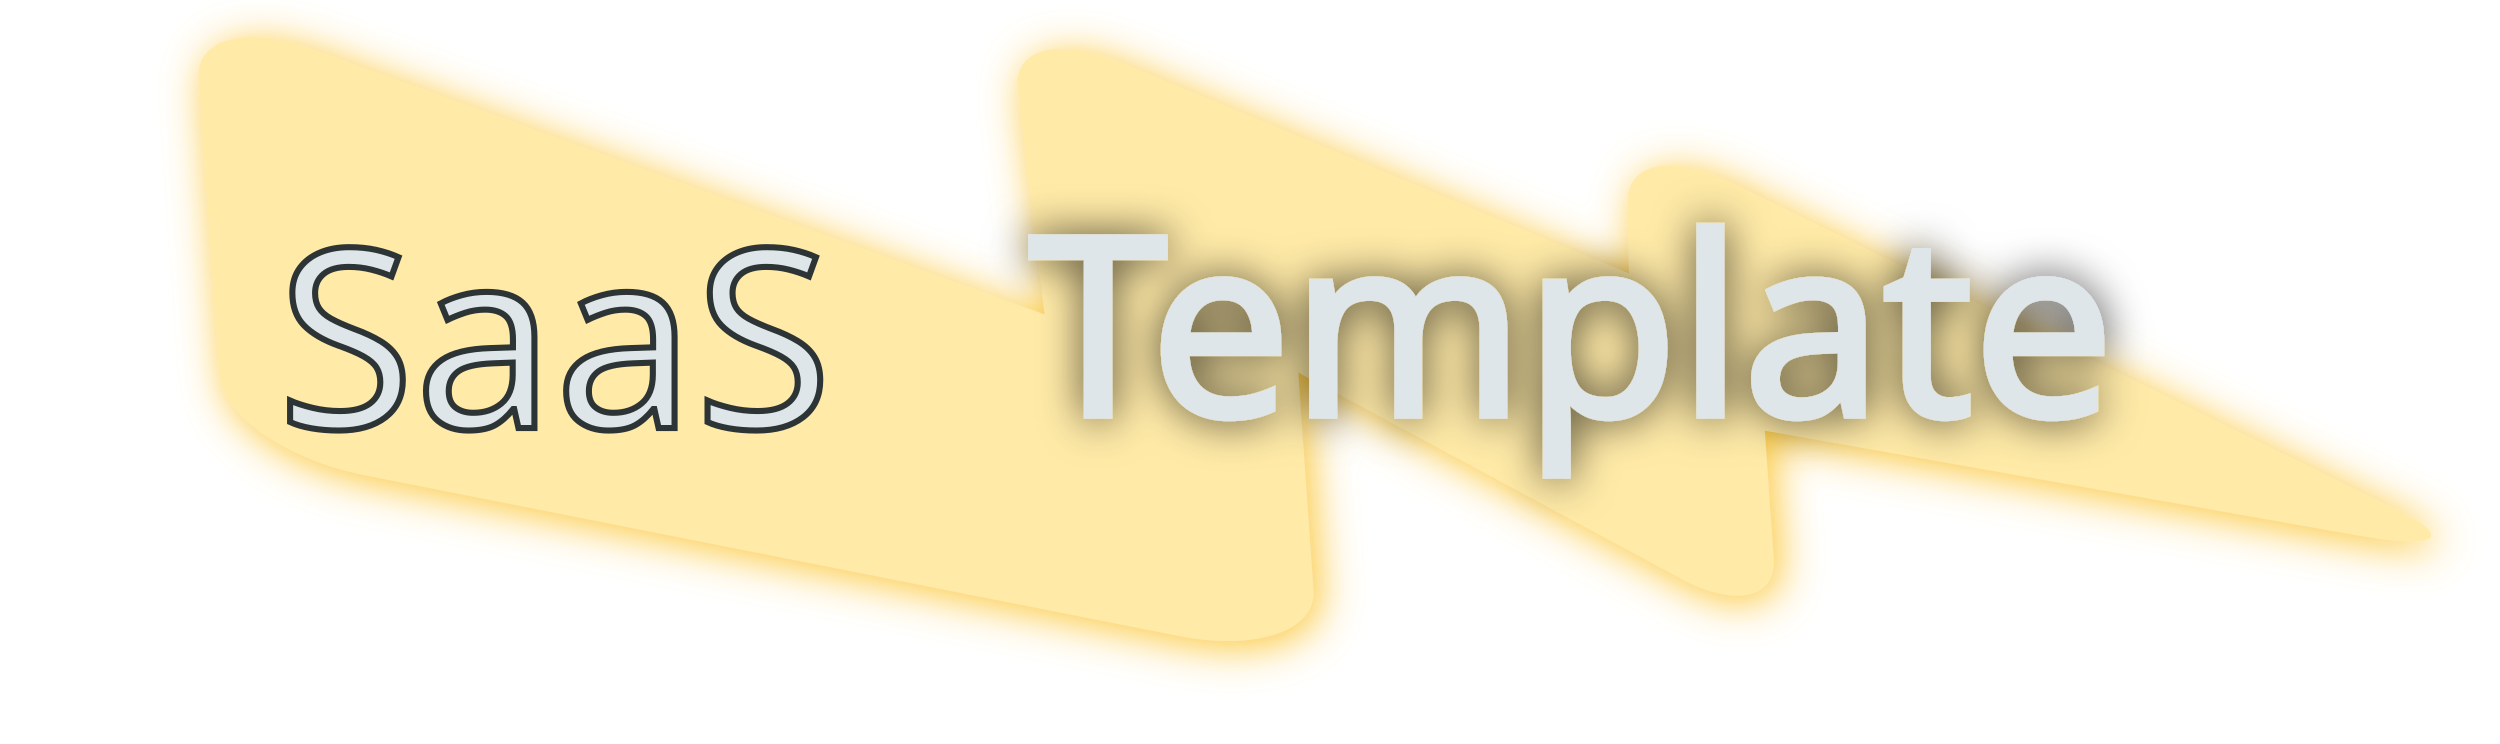
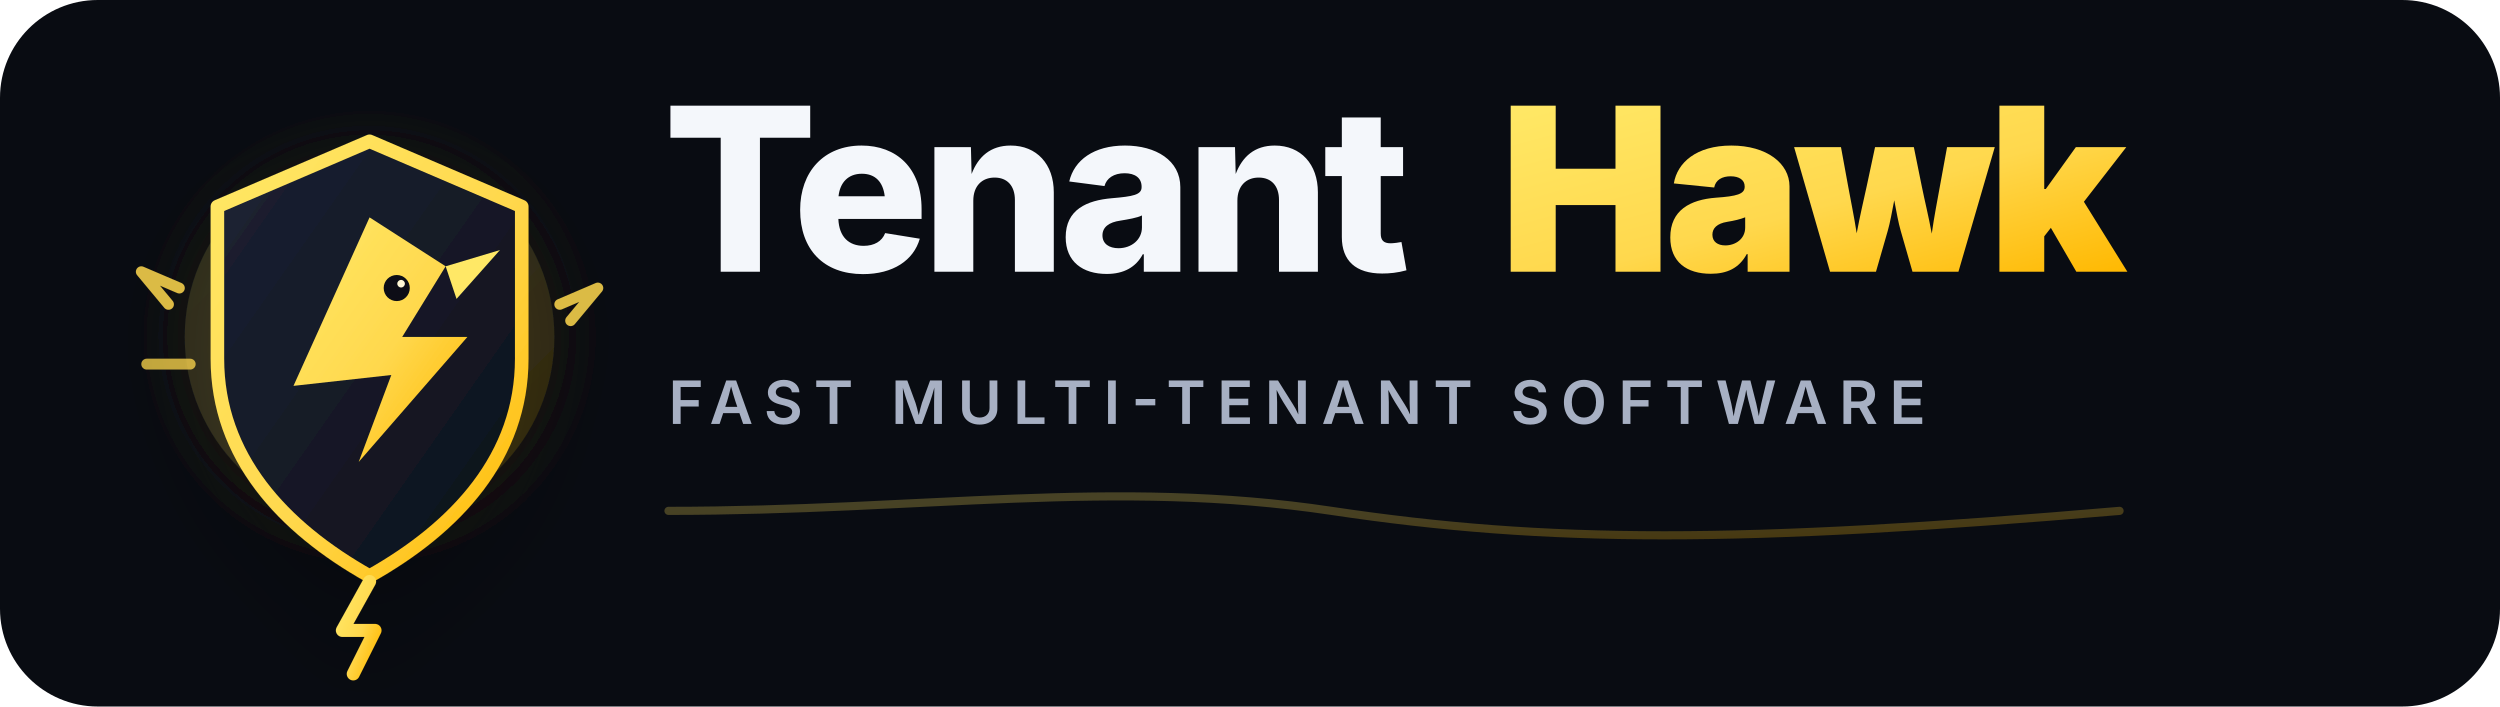
- <svg xmlns="http://www.w3.org/2000/svg" width="4103" height="1220" viewBox="0 0 4103 1220">
+ <svg xmlns="http://www.w3.org/2000/svg" viewBox="0 0 460 130" fill="none" role="img" aria-labelledby="title desc">
  <defs>
-     <filter id="Tracciato_169" x="226.377" y="-279.535" width="3881.269" height="1560.449" filterUnits="userSpaceOnUse">
-       <feOffset dx="10" dy="10" input="SourceAlpha" />
-       <feGaussianBlur stdDeviation="35" result="blur" />
-       <feFlood flood-color="#fbc531" />
-       <feComposite operator="in" in2="blur" />
-       <feComposite in="SourceGraphic" />
+     <linearGradient id="th-yellow" x1="0" y1="0" x2="1" y2="1">
+       <stop offset="0%" stop-color="#FFE866" />
+       <stop offset="55%" stop-color="#FFD84D" />
+       <stop offset="100%" stop-color="#FFB800" />
+     </linearGradient>
+     <linearGradient id="th-dark" x1="0" y1="0" x2="1" y2="1">
+       <stop offset="0%" stop-color="#1C2233" />
+       <stop offset="100%" stop-color="#0D111A" />
+     </linearGradient>
+     <filter id="th-soft-glow" x="-50%" y="-50%" width="200%" height="200%">
+       <feGaussianBlur stdDeviation="6" result="blur" />
+       <feColorMatrix in="blur" type="matrix" values="1 0 0 0 0                 0 0.85 0 0 0                 0 0.2 0 0 0                 0 0 0 0.22 0" result="glow" />
+       <feMerge>
+         <feMergeNode in="glow" />
+         <feMergeNode in="SourceGraphic" />
+       </feMerge>
    </filter>
-     <filter id="Template" x="1527.776" y="185.25" width="2333" height="716" filterUnits="userSpaceOnUse">
-       <feOffset dx="1" dy="1" input="SourceAlpha" />
-       <feGaussianBlur stdDeviation="35" result="blur-2" />
-       <feFlood flood-opacity="0.737" />
-       <feComposite operator="in" in2="blur-2" />
-       <feComposite in="SourceGraphic" />
+     <filter id="th-shadow" x="-30%" y="-30%" width="160%" height="160%">
+       <feDropShadow dx="0" dy="6" stdDeviation="10" flood-color="#000000" flood-opacity="0.28" />
    </filter>
-     <clipPath id="clip-logo-light">
-       <rect width="4103" height="1220" />
-     </clipPath>
  </defs>
-   <g id="logo-light" clip-path="url(#clip-logo-light)">
-     <g transform="matrix(1, 0, 0, 1, 0, 0)" filter="url(#Tracciato_169)">
-       <path id="Tracciato_169-2" data-name="Tracciato 169" d="M1095.219,0H608.736c-66.31,0-147.45,101-181.223,225.585L70.877,1541.266c-33.768,124.581-7.386,225.585,58.924,225.585H488.667L106.993,2370.284c-53.734,84.866-43.5,153.733,22.808,153.733H340.016L100.27,3483.84c-31.761,127.044-15.246,157.506,36.863,67.908l615.089-1058c52.06-89.6,41.949-164.883-22.691-168.08-64.582-3.2-116.978-5.894-116.978-5.894l404.2-808.339c48.9-97.806,34.793-174.476-31.517-171.246l-372.688,18.078L1131.749,188.3C1177.887,84.291,1161.528,0,1095.219,0Z" transform="translate(402.15 1221.95) rotate(-94)" fill="#ffeaa7" />
-     </g>
-     <g transform="matrix(1, 0, 0, 1, 0, 0)" filter="url(#Template)">
-       <text id="Template-2" data-name="Template" transform="translate(2694.78 682.25)" fill="#dfe6e9" stroke="#dfe6e9" stroke-width="10" font-size="410" font-family="RubikGlitch-Regular, Rubik Glitch">
-         <tspan x="-1006.55" y="0">Template</tspan>
-       </text>
-     </g>
-     <text id="SaaS" transform="translate(996 702.5)" fill="#dfe6e9" stroke="#2d3436" stroke-width="10" font-size="410" font-family="RubikGlitch-Regular, Rubik Glitch">
-       <tspan x="-540.79" y="0">SaaS</tspan>
+   <rect width="460" height="130" rx="18" fill="#090C12" />
+   <g transform="translate(26 20)" filter="url(#th-shadow)">
+     <circle cx="42" cy="42" r="34" fill="url(#th-yellow)" opacity="0.12" filter="url(#th-soft-glow)" />
+     <path d="M42 6          L70 18          L70 46          C70 64 58 77 42 86          C26 77 14 64 14 46          L14 18          Z" fill="url(#th-dark)" stroke="url(#th-yellow)" stroke-width="2.5" stroke-linejoin="round" />
+     <path d="M28 51          L42 20          L56 29          L48 42          L60 42          L40 65          L46 49          Z" fill="url(#th-yellow)" />
+     <path d="M56 29          L66 26          L58 35          Z" fill="#FFE866" />
+     <circle cx="47" cy="33" r="2.4" fill="#0A0D14" />
+     <circle cx="47.8" cy="32.2" r="0.7" fill="#FFF8D6" />
+     <path d="M7 33 L0 30 L5 36" stroke="#FFD84D" stroke-width="2" stroke-linecap="round" stroke-linejoin="round" opacity="0.85" />
+     <path d="M9 47 L1 47" stroke="#FFD84D" stroke-width="2" stroke-linecap="round" opacity="0.75" />
+     <path d="M77 36 L84 33 L79 39" stroke="#FFD84D" stroke-width="2" stroke-linecap="round" stroke-linejoin="round" opacity="0.85" />
+     <path d="M42 87          L37 96          L43 96          L39 104" stroke="url(#th-yellow)" stroke-width="2.4" stroke-linecap="round" stroke-linejoin="round" />
+   </g>
+   <g transform="translate(122 50)">
+     <text x="0" y="0" font-family="Inter, Segoe UI, Arial, sans-serif" font-size="42" font-weight="800" letter-spacing="-1.4" fill="#F4F7FB">
+       Tenant
+     </text>
+     <text x="154" y="0" font-family="Inter, Segoe UI, Arial, sans-serif" font-size="42" font-weight="900" letter-spacing="-1.2" fill="url(#th-yellow)">
+       Hawk
+     </text>
+     <text x="1" y="28" font-family="Inter, Segoe UI, Arial, sans-serif" font-size="11" font-weight="600" letter-spacing="2.1" fill="#B8C2D6" opacity="0.9">
+       FAST MULTI-TENANT SOFTWARE
    </text>
  </g>
+   <path d="M123 94 C170 94, 205 88, 245 94 S320 100, 390 94" stroke="url(#th-yellow)" stroke-width="1.5" opacity="0.25" fill="none" stroke-linecap="round" />
</svg>
